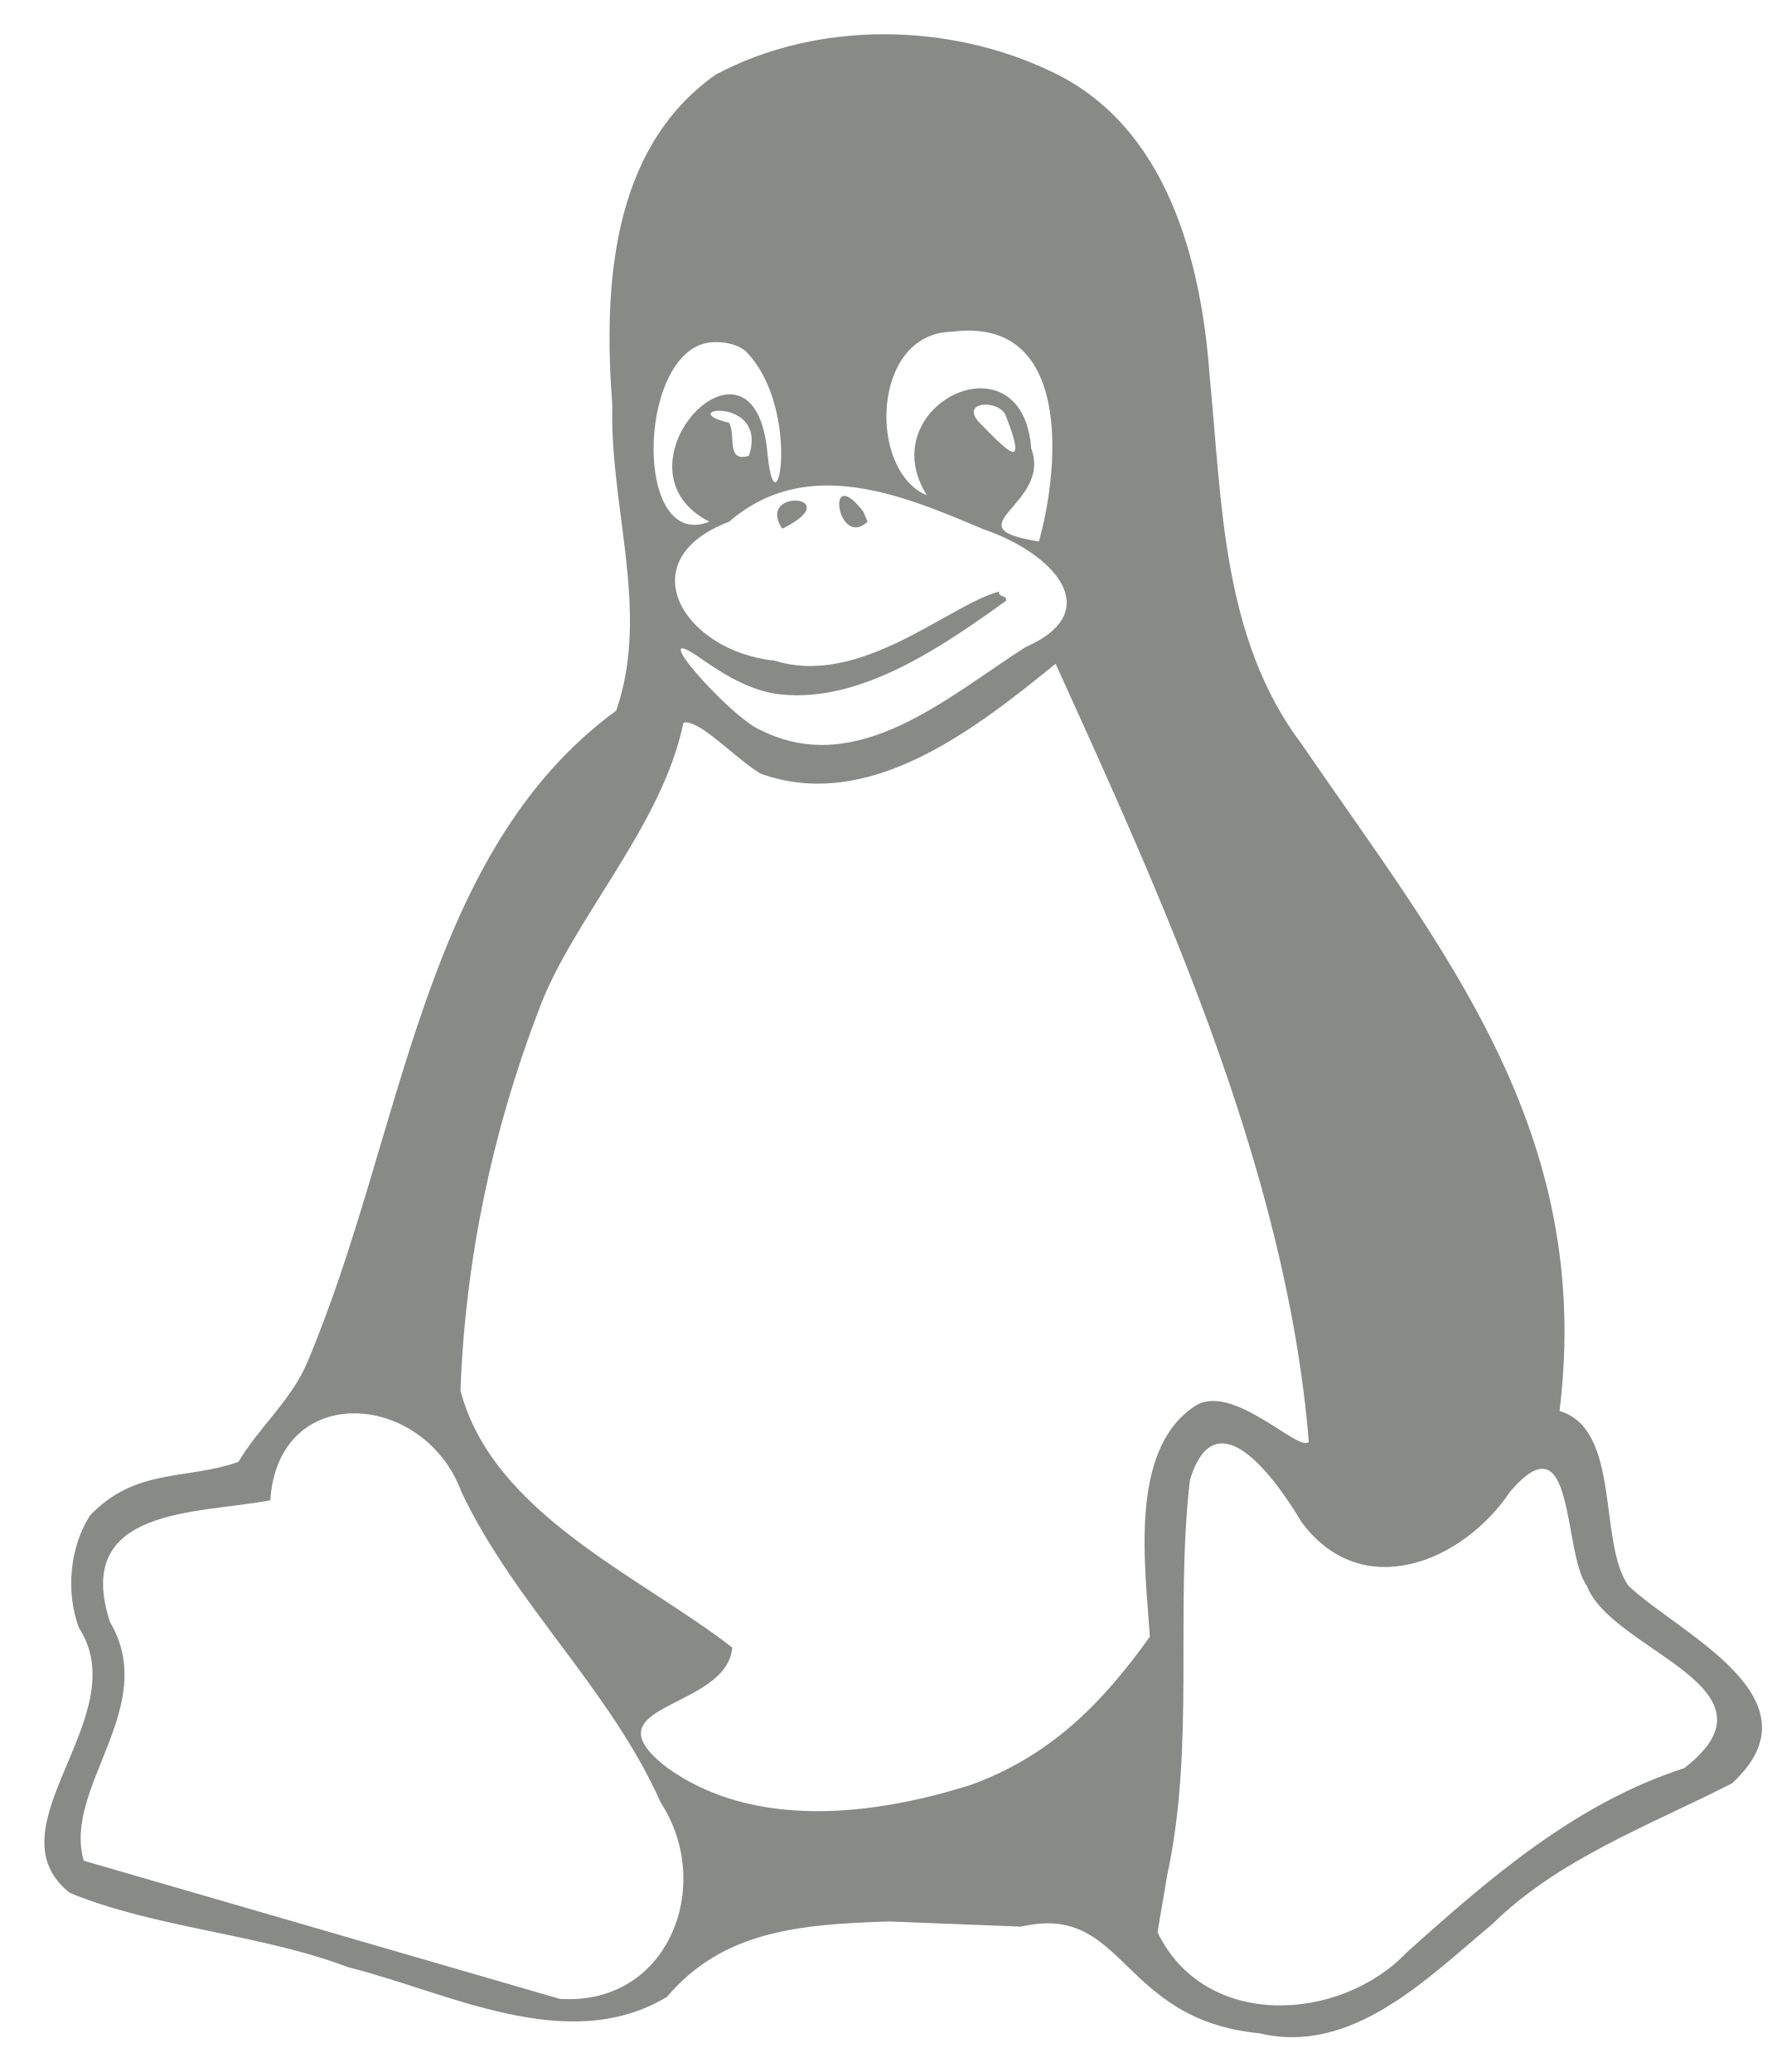
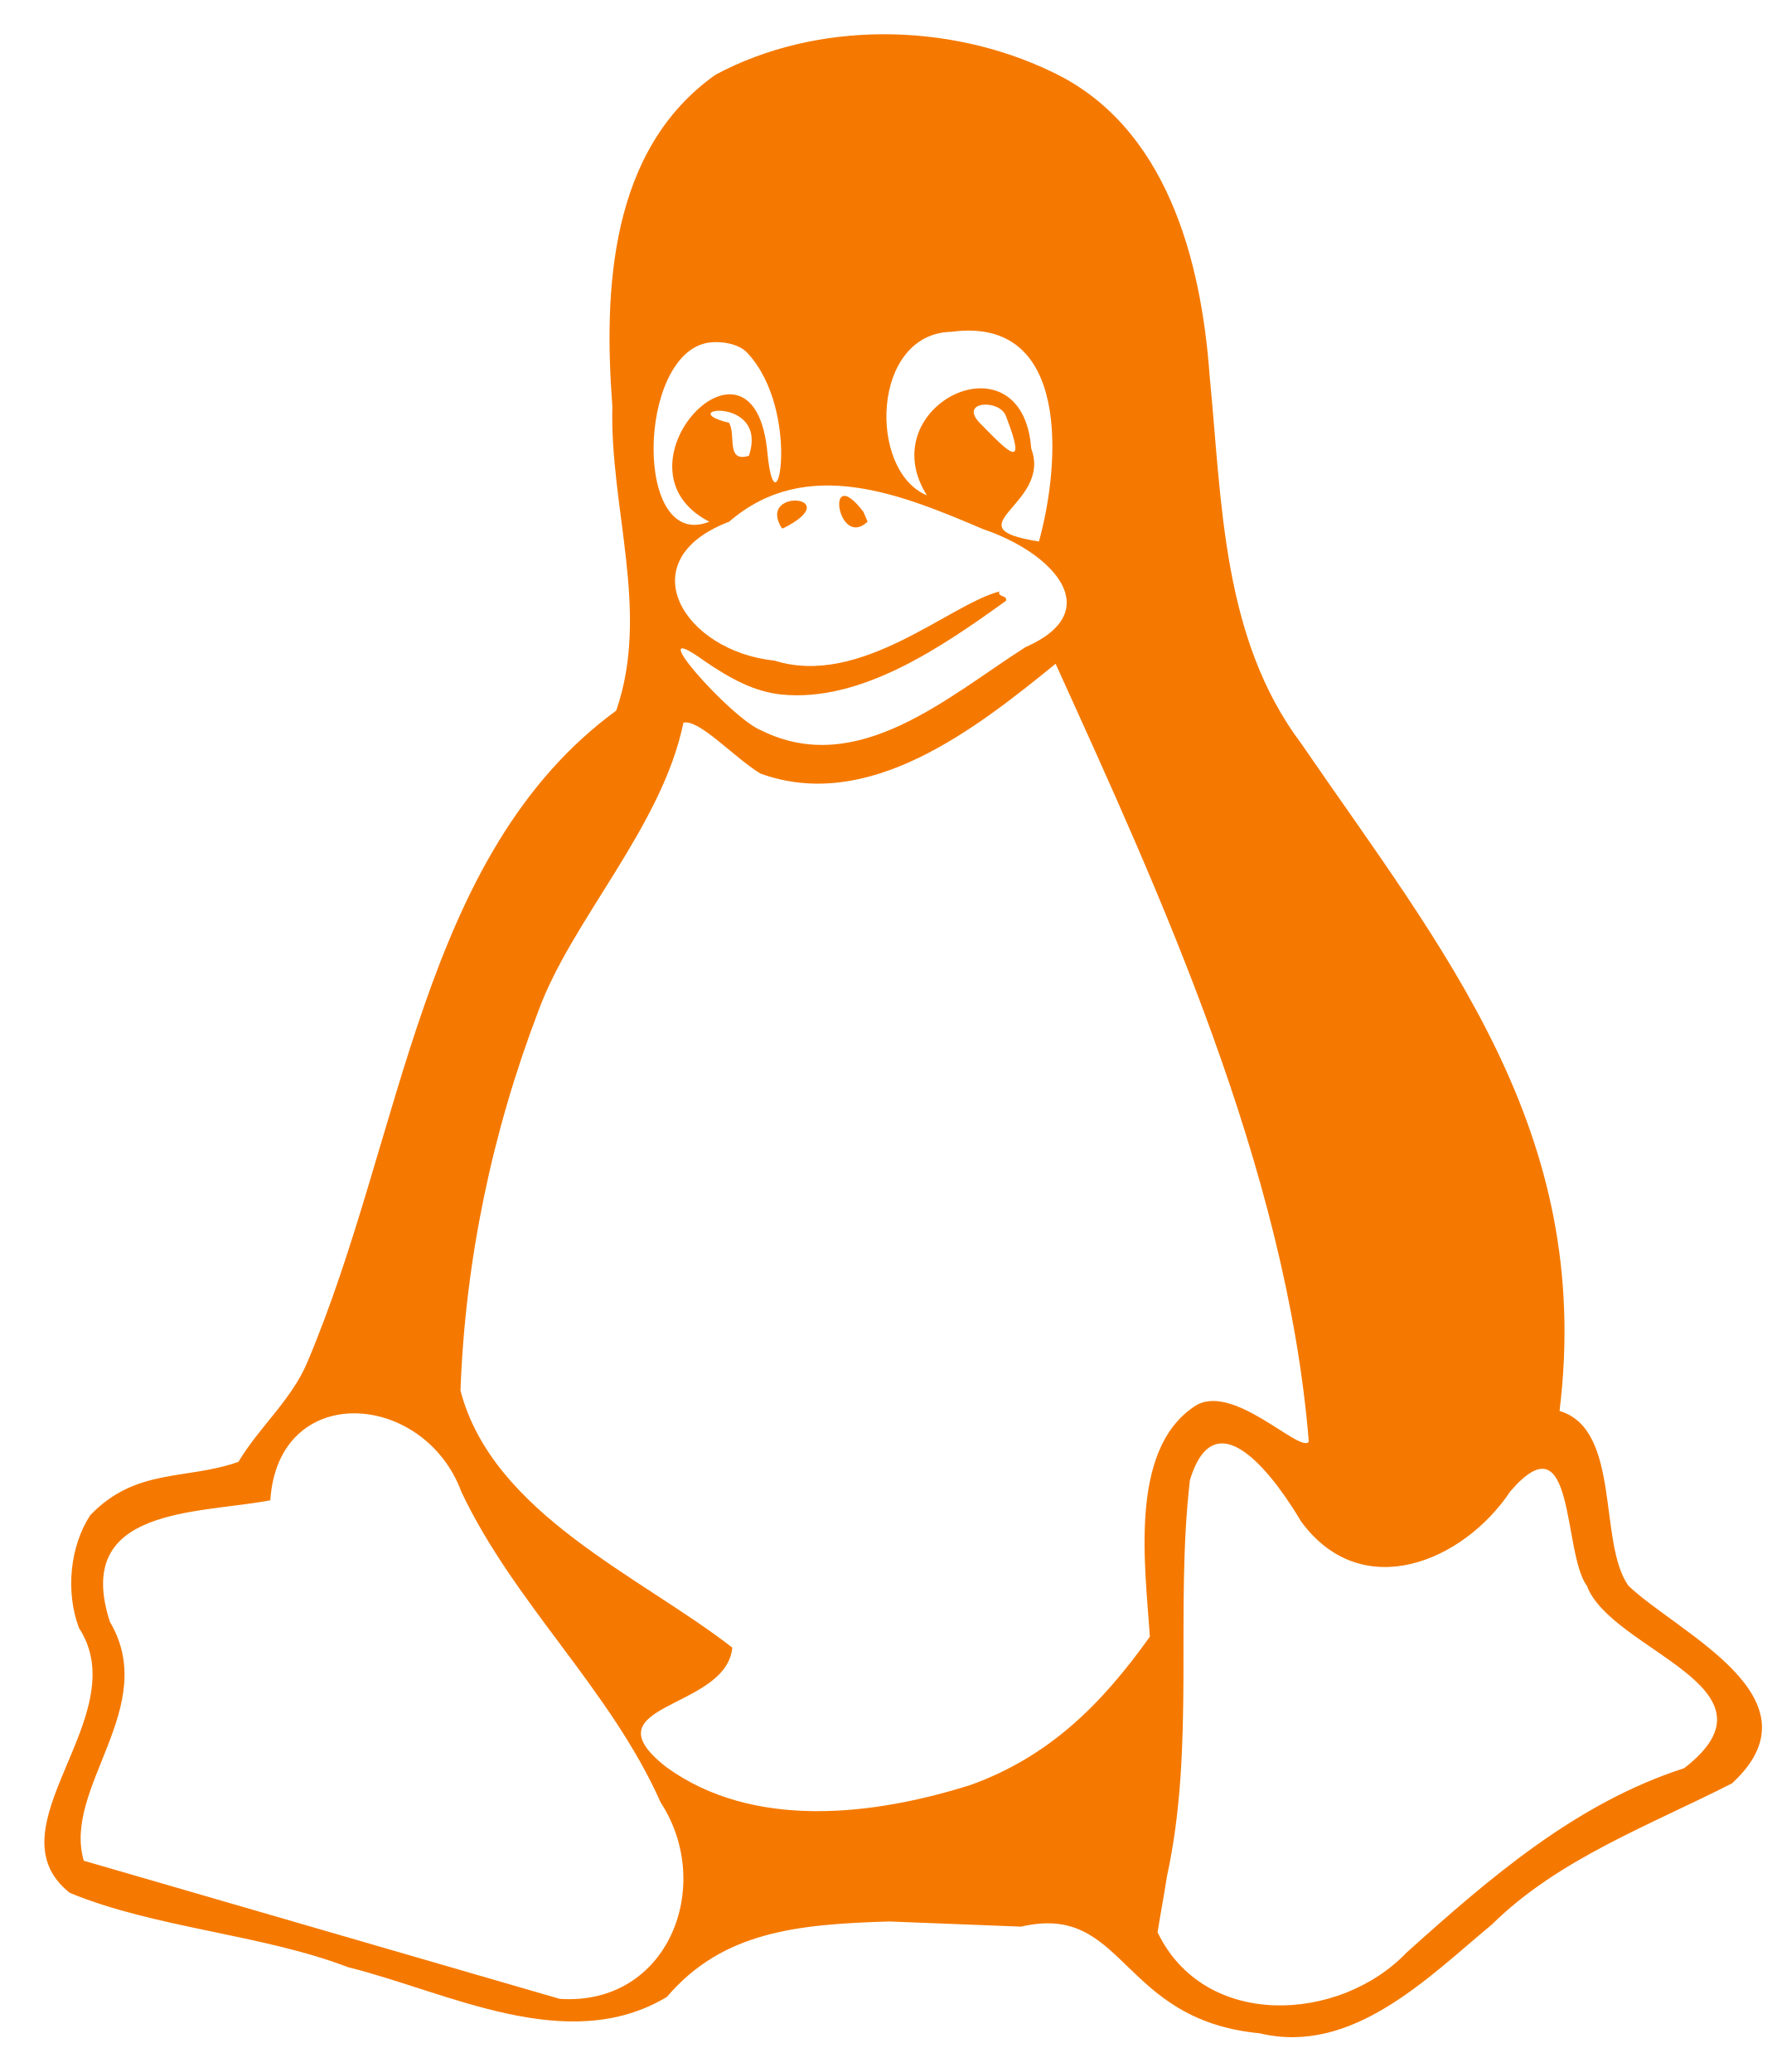
<svg xmlns="http://www.w3.org/2000/svg" version="1.0" viewBox="0 0 25.499 29.737" id="svg2" width="25.499" height="29.737">
  <defs id="defs12" />
  <path style="fill:#000000" d="" id="path3468" />
  <path style="fill:#000000" d="" id="path3466" />
  <path style="fill:#000000" d="" id="path3464" />
-   <path id="path3455" d="m 70.244,6.538 10.787,-1.469 0.005,10.405 -10.782,0.061 z m 10.782,10.135 0.009,10.414 -10.782,-1.482 0,-9.002 z m 1.308,-11.796 14.303,-2.087 0,12.552 -14.303,0.114 z m 14.306,11.894 -0.003,12.496 -14.303,-2.019 -0.02,-10.501 z" style="fill:#888a85" />
-   <path style="color:#000000;clip-rule:nonzero;display:inline;overflow:visible;visibility:visible;isolation:auto;mix-blend-mode:normal;color-interpolation:sRGB;color-interpolation-filters:linearRGB;solid-color:#000000;solid-opacity:1;fill:#888a85;fill-opacity:1;fill-rule:nonzero;stroke-width:1;stroke-linecap:butt;stroke-linejoin:miter;stroke-miterlimit:4;stroke-dasharray:none;stroke-dashoffset:0;stroke-opacity:1;color-rendering:auto;image-rendering:auto;shape-rendering:auto;text-rendering:auto;enable-background:accumulate" d="m 52.473,0.248 c 0,0 -2.322,0.417 -3.877,2.073 -1.554,1.657 -1.297,4.275 -1.297,4.275 0,0 2.427,-0.232 4.081,-1.955 1.653,-1.724 1.094,-4.393 1.094,-4.393 z M 52.229,6.932 c -1.367,-0.014 -2.243,0.452 -3.117,0.825 -1.167,0.498 -1.749,0.498 -1.749,0.498 -1.684,0 -2.914,-1.824 -6.122,-0.994 -2.21,0.571 -4.536,3.181 -4.956,6.297 -0.42,3.117 0.487,7.094 2.235,10.176 1.749,3.085 3.53,4.244 4.794,4.278 1.264,0.032 2.527,-0.927 4.049,-1.161 1.523,-0.231 2.46,0.565 3.954,0.995 1.488,0.429 2.01,0.031 3.723,-1.461 1.718,-1.492 3.274,-5.77 3.274,-5.77 0,0 -2.885,-0.958 -3.631,-4.804 -0.746,-3.844 2.819,-6.098 2.819,-6.098 0,0 -1.389,-2.056 -3.723,-2.585 C 53.196,6.995 52.685,6.937 52.229,6.932 Z" id="path3602" />
-   <g transform="matrix(0.09460385,0,0,0.09460385,-0.03709494,26.97581)" id="g6-8" style="color:#000000;clip-rule:nonzero;display:inline;overflow:visible;visibility:visible;opacity:1;isolation:auto;mix-blend-mode:normal;color-interpolation:sRGB;color-interpolation-filters:linearRGB;solid-color:#000000;solid-opacity:1;fill:#888a85;fill-opacity:1;fill-rule:nonzero;stroke-width:2.446;stroke-linecap:butt;stroke-linejoin:miter;stroke-miterlimit:4;stroke-dasharray:none;stroke-dashoffset:0;stroke-opacity:1;color-rendering:auto;image-rendering:auto;shape-rendering:auto;text-rendering:auto;enable-background:accumulate">
-     <path style="color:#000000;clip-rule:nonzero;display:inline;overflow:visible;visibility:visible;isolation:auto;mix-blend-mode:normal;color-interpolation:sRGB;color-interpolation-filters:linearRGB;solid-color:#000000;solid-opacity:1;fill:#888a85;fill-opacity:1;fill-rule:nonzero;stroke-width:2.446;stroke-linecap:butt;stroke-linejoin:miter;stroke-miterlimit:4;stroke-dasharray:none;stroke-dashoffset:0;stroke-opacity:1;color-rendering:auto;image-rendering:auto;shape-rendering:auto;text-rendering:auto;enable-background:accumulate" d="m 132,-206 c -4.599,4.301 -6.519,-9.2 -0.625,-1.5 z m -18,-10 c 3.068,-9.211 -11.778,-7.143 -3,-5 1.073,1.908 -0.519,6.067 3,5 z m 35,-5 c 4.444,4.541 7.286,7.481 4,-1 -0.884,-2.618 -7.183,-2.352 -4,1 z m -30,16 c -3.938,-6.221 10.046,-4.961 0.207,0 z m -11,-1 c -15.987,-8.191 6.951,-32.339 8.828,-10.25 1.296,12.853 5.228,-6.527 -3.078,-15.375 -1.386,-1.476 -4.171,-1.801 -5.877,-1.539 C 96.969,-231.485 96.512,-201.39 108,-206 Z m 33,-4 c -8.566,-13.649 14.513,-24.807 15.828,-7.094 3.227,8.536 -12.475,11.967 1.172,14.094 3.234,-11.637 4.9,-34.229 -13.25,-31.812 -12.189,0.223 -12.723,21.087 -3.75,24.812 z m 12,16 c -9.695,6.983 -22.02,15.472 -34.131,14.208 -4.062,-0.424 -7.738,-2.432 -11.546,-5.035 -10.306,-7.453 3.895,8.654 8.546,10.483 14.609,7.279 28.354,-5.136 40.067,-12.614 12.537,-5.49 4.135,-14.363 -6.419,-17.92 C 137.235,-210.107 122.738,-216.147 111,-206 c -15.349,5.845 -6.924,19.659 6.881,21.072 13.05,4.116 26.534,-8.529 34.119,-10.487 -0.364,0.872 1.247,0.51 1,1.415 z M 176,8 c 7.13,14.806 27.617,13.707 37.799,3.045 C 226.389,-0.258 239.458,-11.593 255.875,-16.9 c 15.932,-12.278 -11.016,-17.75 -14.75,-27.663 -3.727,-5.064 -1.702,-25.857 -11.625,-14.327 -7.096,10.659 -22.496,17.138 -31.71,4.587 -3.449,-5.807 -12.883,-19.535 -16.894,-6.28 -2.288,19.93 0.848,40.281 -3.48,60.097 C 176.988,2.34 176.437,5.151 176,7.97 M 85.3,18.09 C 101.763,19.206 108.845,0.93 100.627,-11.683 92.97,-28.894 78.471,-41.783 70.397,-58.796 64.745,-74.129 42.583,-75.723 41.4,-57.54 c -11.04,2.087 -30.034,0.941 -24.325,18.456 7.626,12.916 -7.214,25.091 -3.977,36.218 M 111.481,-35.199 c -0.889,9.554 -22.462,8.401 -9.984,18.151 13.166,9.535 31.427,7.333 46.097,2.701 11.969,-4.302 19.916,-12.242 27.235,-22.513 -0.694,-10.556 -3.24,-28.195 6.692,-34.878 5.686,-4.009 16.154,7.216 17.416,5.296 -3.391,-41.66 -22.906,-83.822 -38.409,-118.006 -12.146,9.88 -28.372,22.647 -44.811,16.642 -3.999,-2.454 -9.312,-8.32 -11.655,-7.699 -3.199,15.735 -17.001,30.006 -21.977,43.681 -7.034,18.377 -11.132,37.98 -11.837,57.64 4.888,18.704 27.315,28.154 41.232,38.986 z M 135.249,6.35 C 121.334,6.779 110.013,7.869 101.565,17.793 86.456,26.861 68.214,16.996 53.194,13.288 40.152,8.293 23.85,7.335 10.972,2.01 -1.498,-7.926 21.108,-24.801 12.366,-38.189 c -2.058,-5.502 -1.356,-12.364 1.698,-17.069 6.937,-7.278 14.681,-5.316 22.504,-8.124 3.073,-5.186 8.01,-9.357 10.405,-15.005 14.69,-34.648 17.174,-77.167 46.898,-98.956 5.193,-14.967 -0.997,-30.788 -0.583,-46.154 -1.353,-17.778 -0.361,-38.996 15.654,-50.315 15.384,-8.23 35.309,-7.977 50.943,-0.473 17.471,8.185 22.75,28.568 24.016,46.234 1.871,19.088 1.844,39.702 13.92,55.75 21.328,31.123 44.399,58.647 39.152,101.206 9.398,2.78 5.807,19.935 10.441,26.504 7.577,7.24 29.731,17.065 15.734,29.981 -12.384,6.339 -26.314,11.429 -36.424,21.409 C 217.03,14.843 205.526,26.691 191.5,23.318 170.113,21.271 171.166,3.432 155.295,7.134" id="path8-4" />
+   <g transform="matrix(0.09460385,0,0,0.09460385,-0.03709494,26.97581)" id="g6-8" style="color:#000000;clip-rule:nonzero;display:inline;overflow:visible;visibility:visible;opacity:1;isolation:auto;mix-blend-mode:normal;color-interpolation:sRGB;color-interpolation-filters:linearRGB;solid-color:#000000;solid-opacity:1;fill:#f57900;fill-opacity:1;fill-rule:nonzero;stroke-width:2.446;stroke-linecap:butt;stroke-linejoin:miter;stroke-miterlimit:4;stroke-dasharray:none;stroke-dashoffset:0;stroke-opacity:1;color-rendering:auto;image-rendering:auto;shape-rendering:auto;text-rendering:auto;enable-background:accumulate">
+     <path style="color:#000000;clip-rule:nonzero;display:inline;overflow:visible;visibility:visible;isolation:auto;mix-blend-mode:normal;color-interpolation:sRGB;color-interpolation-filters:linearRGB;solid-color:#000000;solid-opacity:1;fill:#f57900;fill-opacity:1;fill-rule:nonzero;stroke-width:2.446;stroke-linecap:butt;stroke-linejoin:miter;stroke-miterlimit:4;stroke-dasharray:none;stroke-dashoffset:0;stroke-opacity:1;color-rendering:auto;image-rendering:auto;shape-rendering:auto;text-rendering:auto;enable-background:accumulate" d="m 132,-206 c -4.599,4.301 -6.519,-9.2 -0.625,-1.5 z m -18,-10 c 3.068,-9.211 -11.778,-7.143 -3,-5 1.073,1.908 -0.519,6.067 3,5 z m 35,-5 c 4.444,4.541 7.286,7.481 4,-1 -0.884,-2.618 -7.183,-2.352 -4,1 z m -30,16 c -3.938,-6.221 10.046,-4.961 0.207,0 z m -11,-1 c -15.987,-8.191 6.951,-32.339 8.828,-10.25 1.296,12.853 5.228,-6.527 -3.078,-15.375 -1.386,-1.476 -4.171,-1.801 -5.877,-1.539 C 96.969,-231.485 96.512,-201.39 108,-206 Z m 33,-4 c -8.566,-13.649 14.513,-24.807 15.828,-7.094 3.227,8.536 -12.475,11.967 1.172,14.094 3.234,-11.637 4.9,-34.229 -13.25,-31.812 -12.189,0.223 -12.723,21.087 -3.75,24.812 z m 12,16 c -9.695,6.983 -22.02,15.472 -34.131,14.208 -4.062,-0.424 -7.738,-2.432 -11.546,-5.035 -10.306,-7.453 3.895,8.654 8.546,10.483 14.609,7.279 28.354,-5.136 40.067,-12.614 12.537,-5.49 4.135,-14.363 -6.419,-17.92 C 137.235,-210.107 122.738,-216.147 111,-206 c -15.349,5.845 -6.924,19.659 6.881,21.072 13.05,4.116 26.534,-8.529 34.119,-10.487 -0.364,0.872 1.247,0.51 1,1.415 z M 176,8 c 7.13,14.806 27.617,13.707 37.799,3.045 C 226.389,-0.258 239.458,-11.593 255.875,-16.9 c 15.932,-12.278 -11.016,-17.75 -14.75,-27.663 -3.727,-5.064 -1.702,-25.857 -11.625,-14.327 -7.096,10.659 -22.496,17.138 -31.71,4.587 -3.449,-5.807 -12.883,-19.535 -16.894,-6.28 -2.288,19.93 0.848,40.281 -3.48,60.097 C 176.988,2.34 176.437,5.151 176,7.97 M 85.3,18.09 C 101.763,19.206 108.845,0.93 100.627,-11.683 92.97,-28.894 78.471,-41.783 70.397,-58.796 64.745,-74.129 42.583,-75.723 41.4,-57.54 c -11.04,2.087 -30.034,0.941 -24.325,18.456 7.626,12.916 -7.214,25.091 -3.977,36.218 M 111.481,-35.199 c -0.889,9.554 -22.462,8.401 -9.984,18.151 13.166,9.535 31.427,7.333 46.097,2.701 11.969,-4.302 19.916,-12.242 27.235,-22.513 -0.694,-10.556 -3.24,-28.195 6.692,-34.878 5.686,-4.009 16.154,7.216 17.416,5.296 -3.391,-41.66 -22.906,-83.822 -38.409,-118.006 -12.146,9.88 -28.372,22.647 -44.811,16.642 -3.999,-2.454 -9.312,-8.32 -11.655,-7.699 -3.199,15.735 -17.001,30.006 -21.977,43.681 -7.034,18.377 -11.132,37.98 -11.837,57.64 4.888,18.704 27.315,28.154 41.232,38.986 z M 135.249,6.35 C 121.334,6.779 110.013,7.869 101.565,17.793 86.456,26.861 68.214,16.996 53.194,13.288 40.152,8.293 23.85,7.335 10.972,2.01 -1.498,-7.926 21.108,-24.801 12.366,-38.189 c -2.058,-5.502 -1.356,-12.364 1.698,-17.069 6.937,-7.278 14.681,-5.316 22.504,-8.124 3.073,-5.186 8.01,-9.357 10.405,-15.005 14.69,-34.648 17.174,-77.167 46.898,-98.956 5.193,-14.967 -0.997,-30.788 -0.583,-46.154 -1.353,-17.778 -0.361,-38.996 15.654,-50.315 15.384,-8.23 35.309,-7.977 50.943,-0.473 17.471,8.185 22.75,28.568 24.016,46.234 1.871,19.088 1.844,39.702 13.92,55.75 21.328,31.123 44.399,58.647 39.152,101.206 9.398,2.78 5.807,19.935 10.441,26.504 7.577,7.24 29.731,17.065 15.734,29.981 -12.384,6.339 -26.314,11.429 -36.424,21.409 C 217.03,14.843 205.526,26.691 191.5,23.318 170.113,21.271 171.166,3.432 155.295,7.134" id="path8-4" />
  </g>
</svg>
